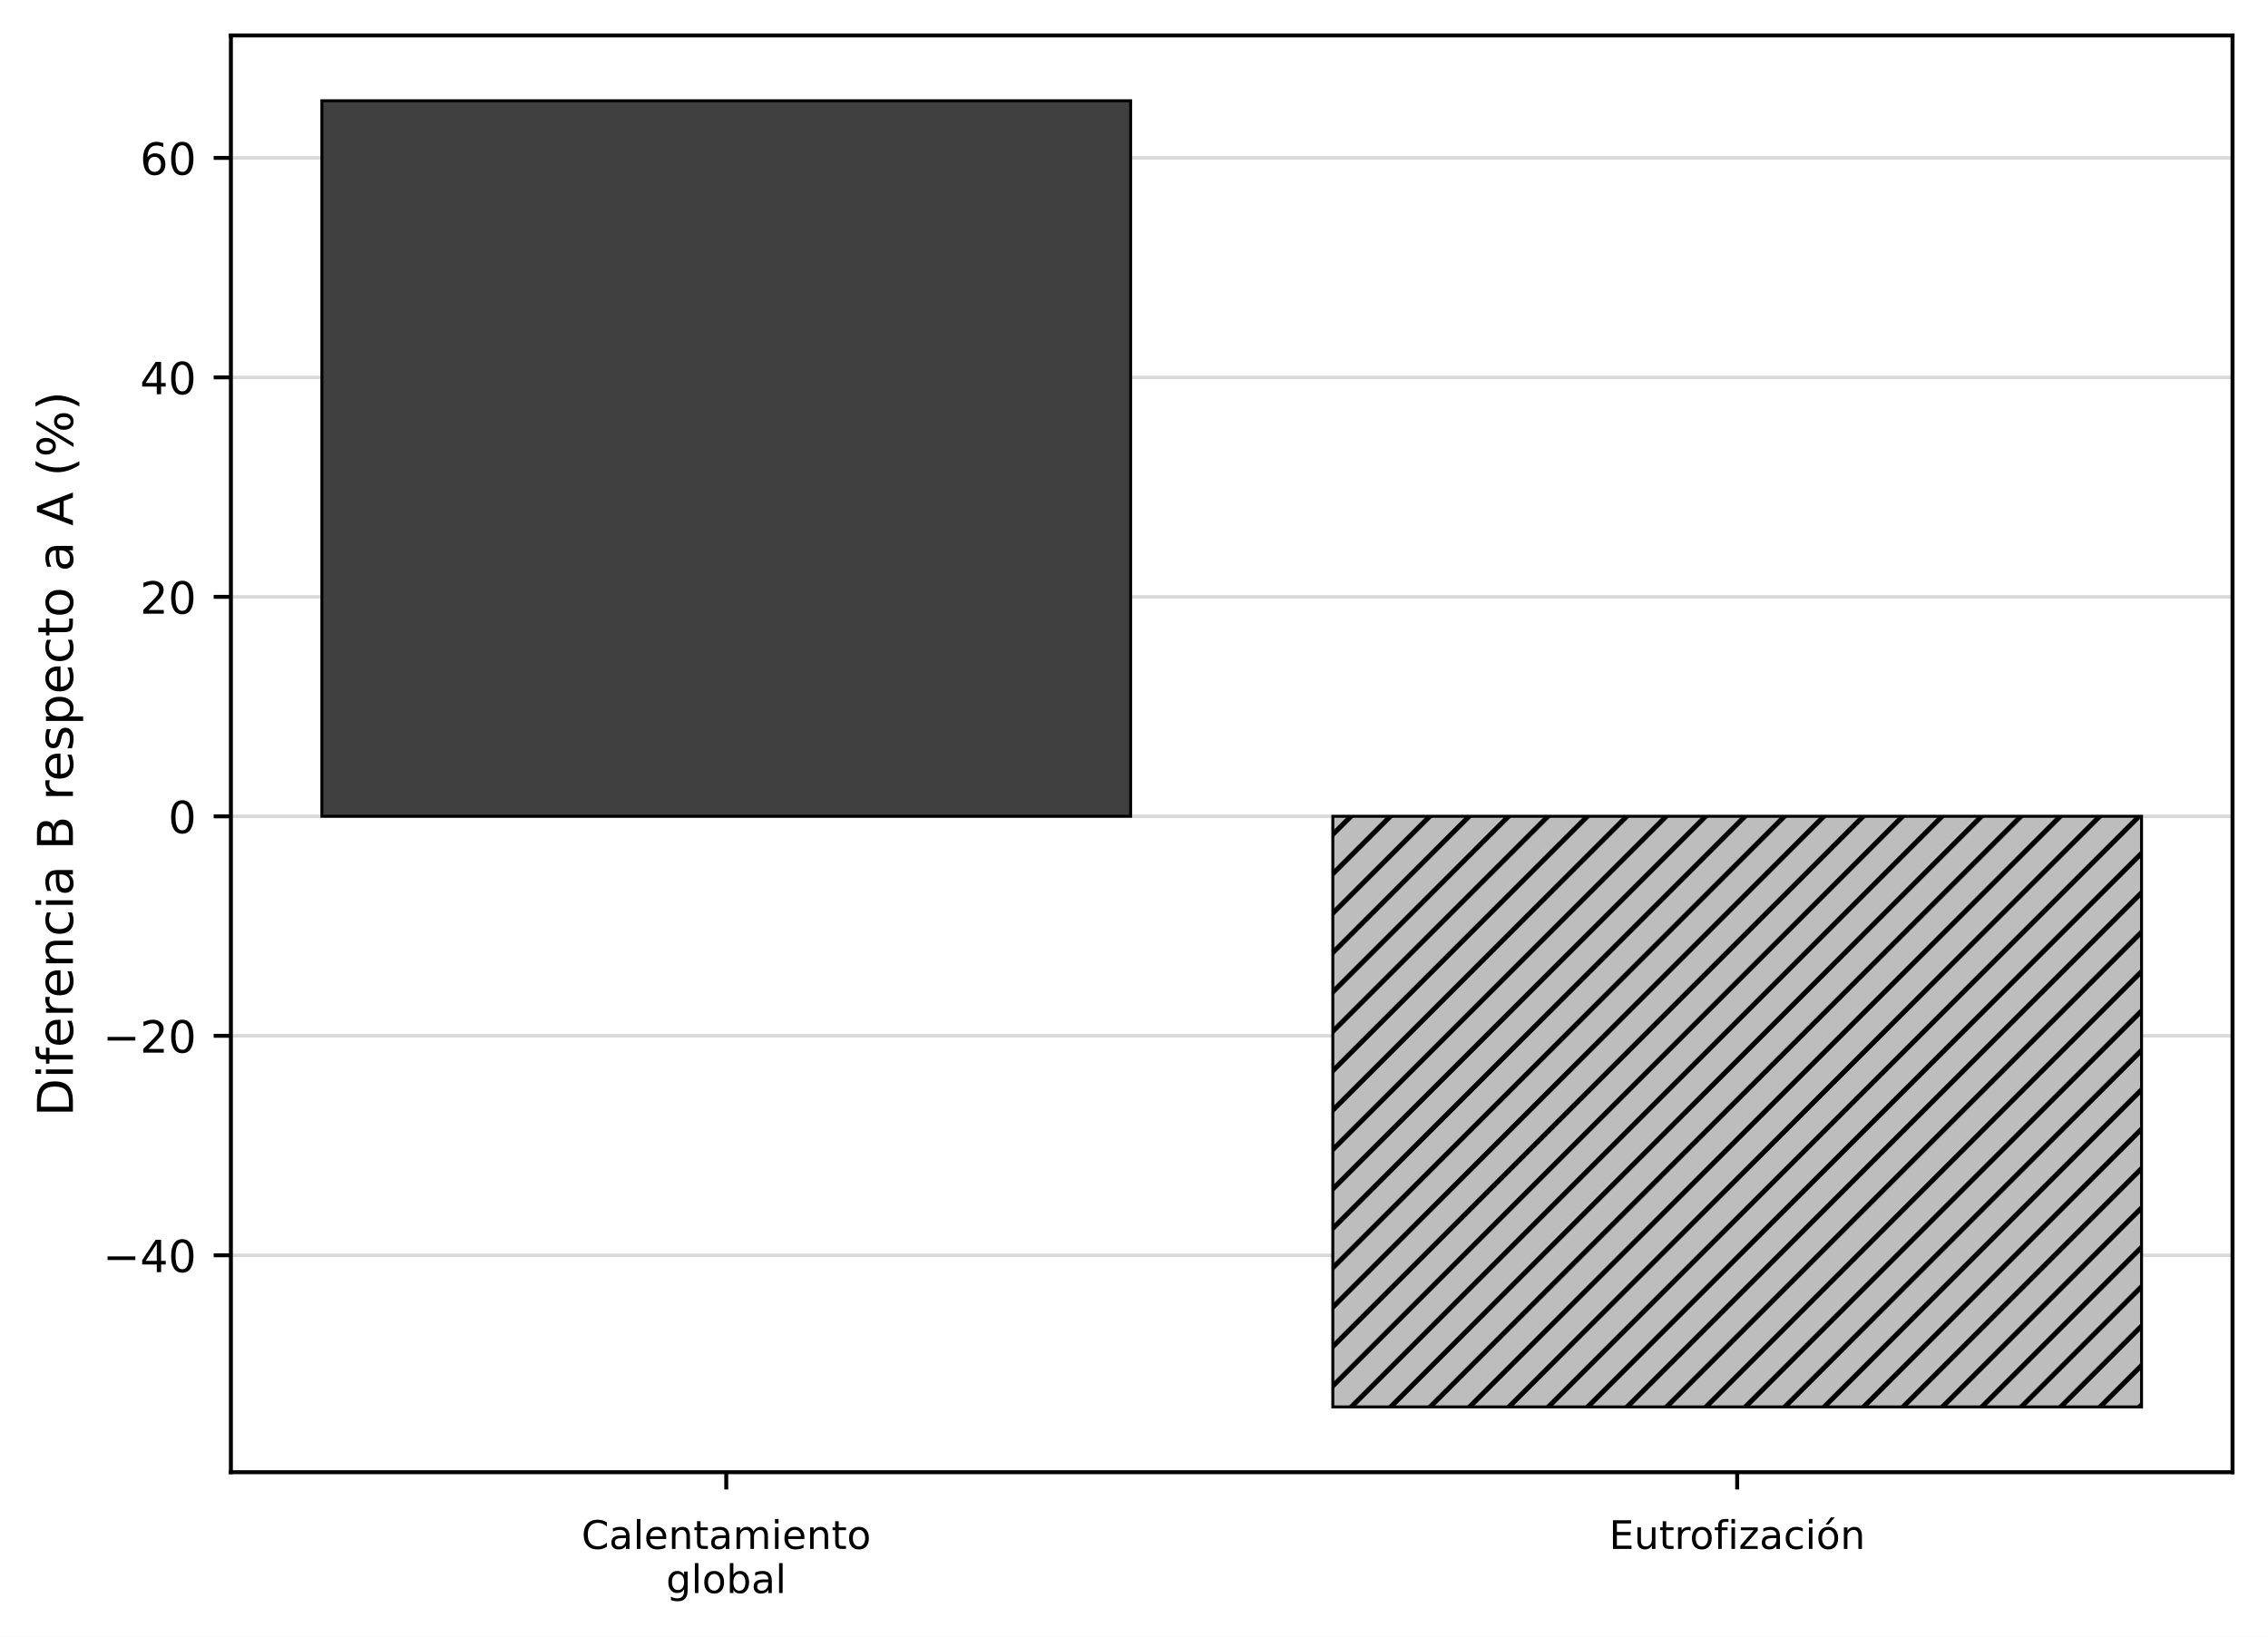
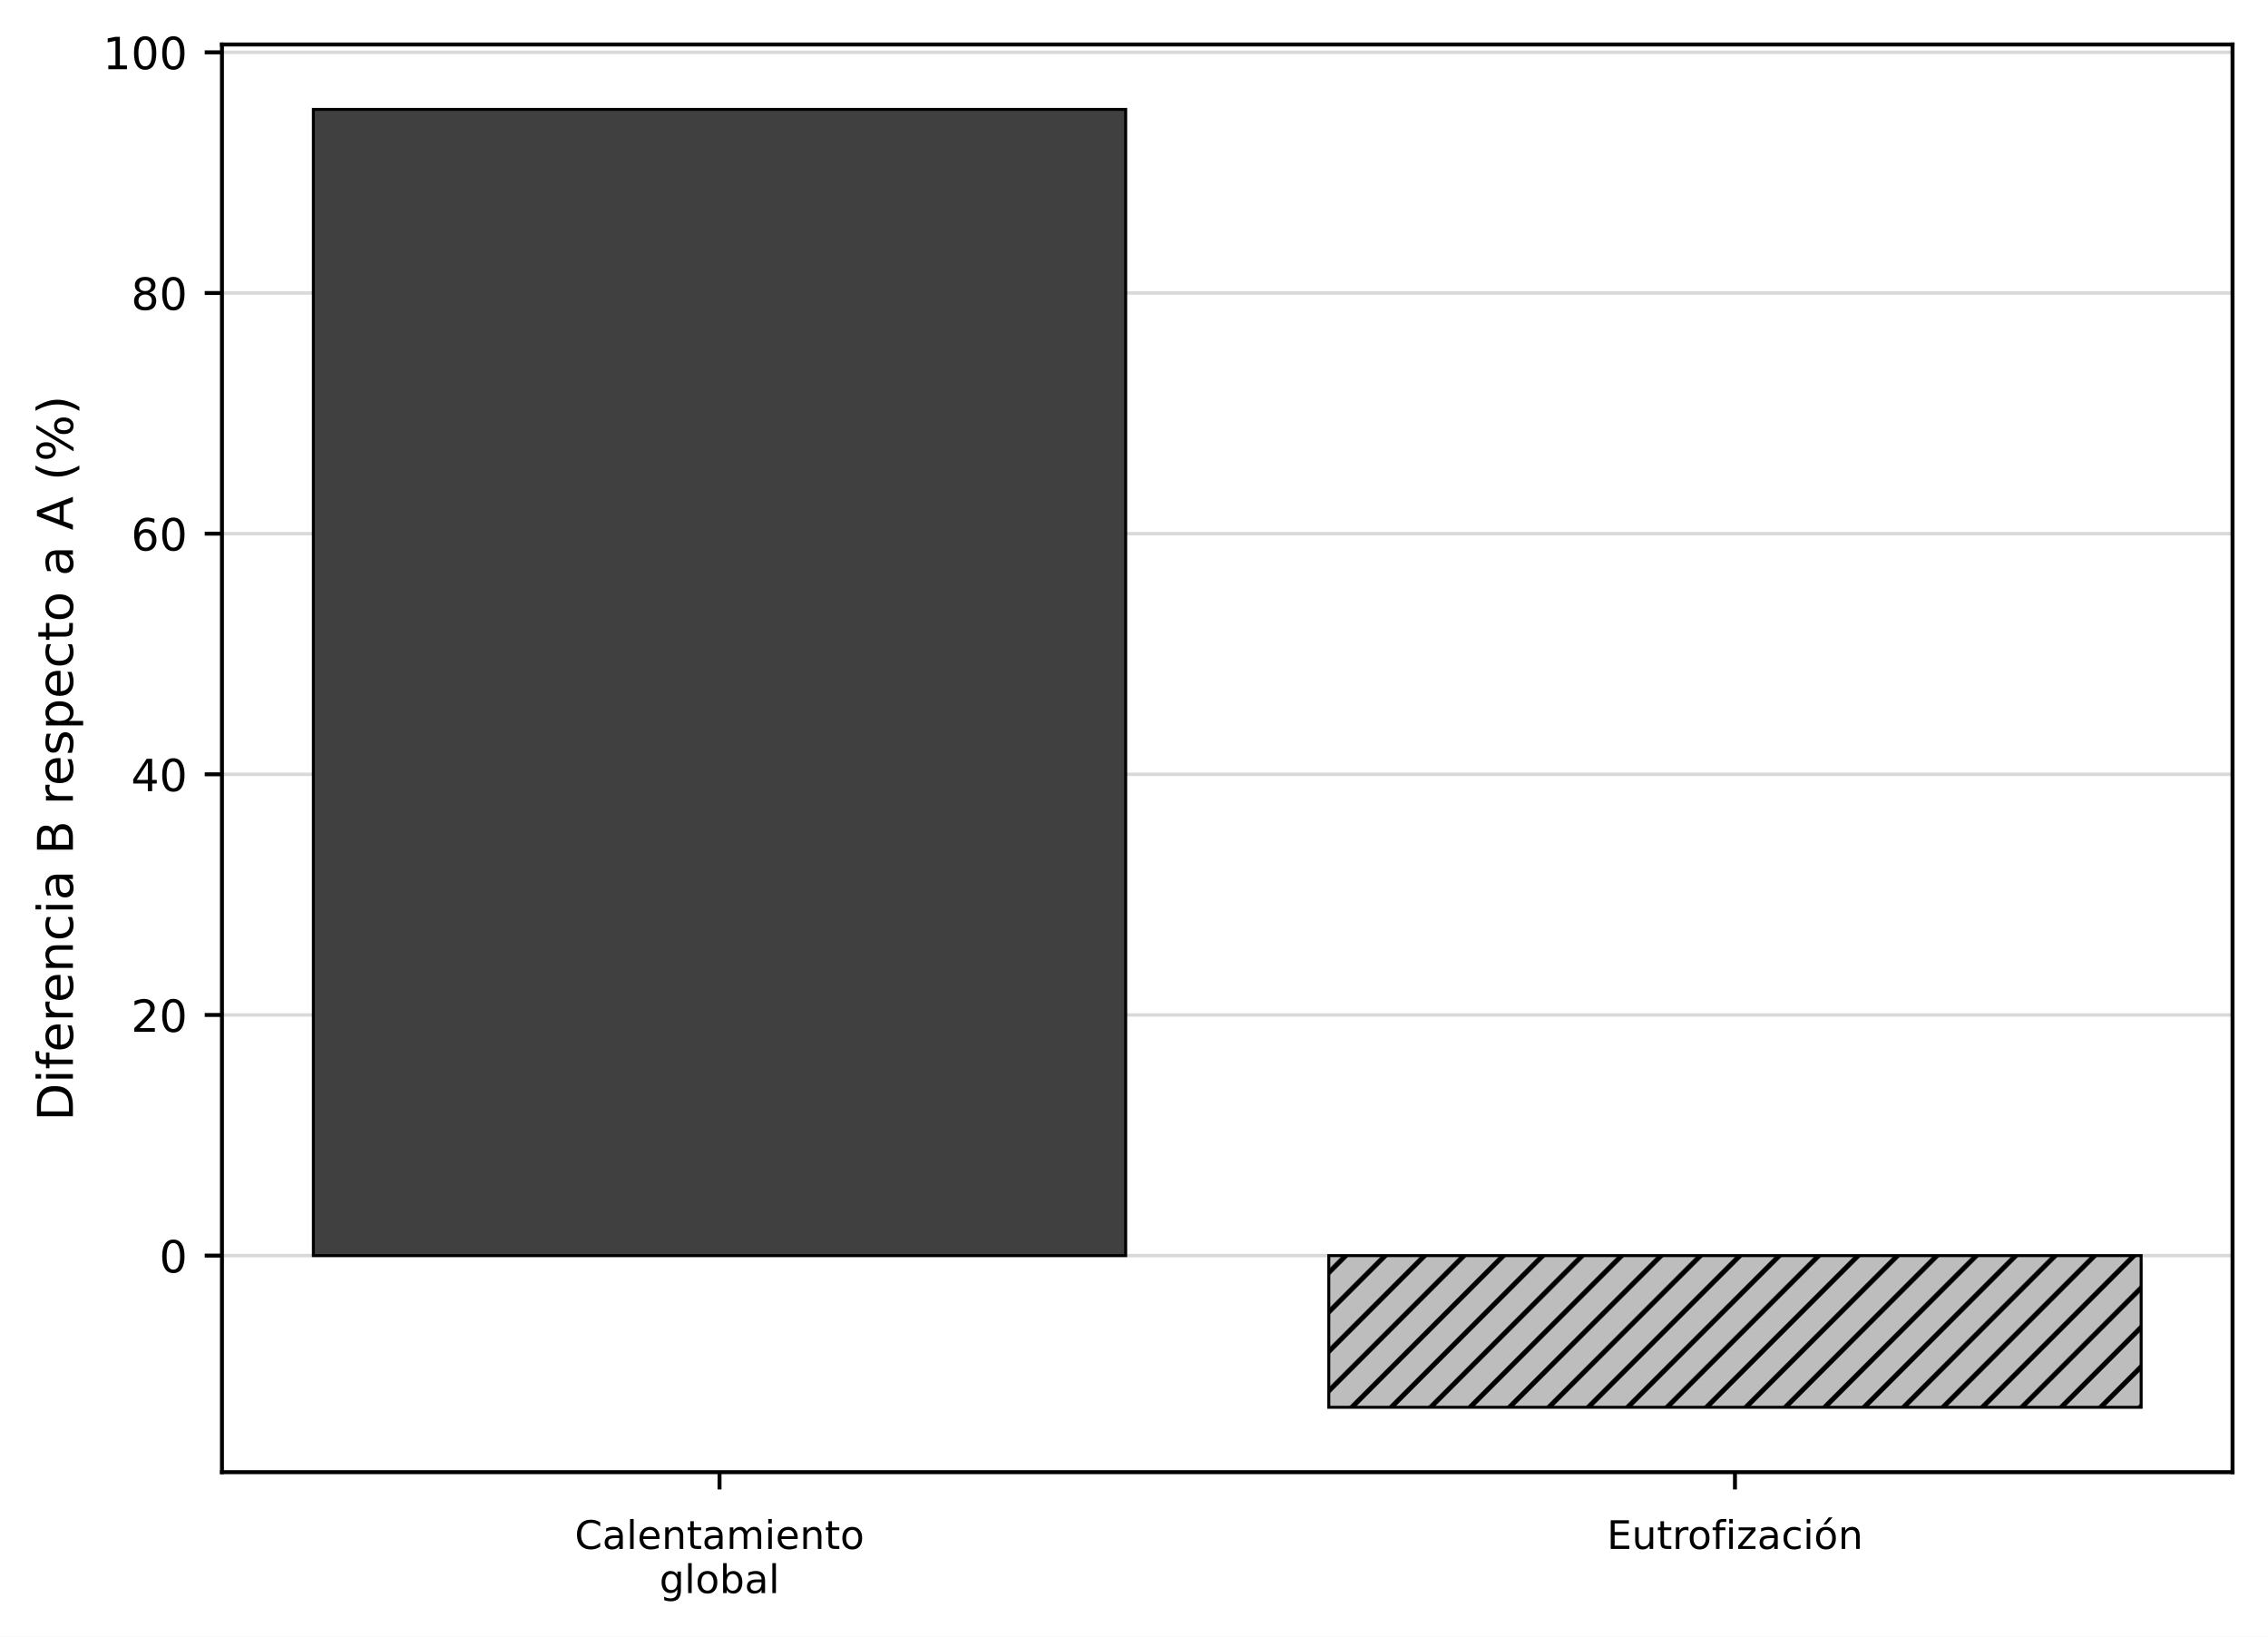
- <svg xmlns="http://www.w3.org/2000/svg" xmlns:xlink="http://www.w3.org/1999/xlink" width="460.402pt" height="332.349pt" viewBox="0 0 460.402 332.349" version="1.1">
+ <svg xmlns="http://www.w3.org/2000/svg" xmlns:xlink="http://www.w3.org/1999/xlink" width="460.387pt" height="332.167pt" viewBox="0 0 460.387 332.167" version="1.1">
  <defs>
    <style type="text/css">*{stroke-linejoin: round; stroke-linecap: butt}</style>
  </defs>
  <g id="figure_1">
    <g id="patch_1">
-       <path d="M 0 332.349 L 460.402 332.349 L 460.402 0 L 0 0 z " style="fill: #ffffff" />
+       <path d="M 0 332.167 L 460.387 332.167 L 460.387 0 L 0 0 z " style="fill: #ffffff" />
    </g>
    <g id="axes_1">
      <g id="patch_2">
-         <path d="M 46.872 298.948 L 453.202 298.948 L 453.202 7.2 L 46.872 7.2 z " style="fill: #ffffff" />
+         <path d="M 45.057 298.766 L 453.187 298.766 L 453.187 9.029 L 45.057 9.029 z " style="fill: #ffffff" />
      </g>
      <g id="matplotlib.axis_1">
        <g id="xtick_1">
          <g id="line2d_1">
            <defs>
              <path id="m8512bdd903" d="M 0 0 L 0 3.5 " style="stroke: #000000; stroke-width: 0.8" />
            </defs>
            <g>
-               <use xlink:href="#m8512bdd903" x="147.429" y="298.948" style="stroke: #000000; stroke-width: 0.8" />
+               <use xlink:href="#m8512bdd903" x="146.059" y="298.766" style="stroke: #000000; stroke-width: 0.8" />
            </g>
          </g>
          <g id="text_1">
-             <text style="font-size: 8px; font-family: 'DejaVu Sans'" transform="translate(118.0381 314.5267)">Calentamiento</text>
-             <text style="font-size: 8px; font-family: 'DejaVu Sans'" transform="translate(135.2288 323.485)">global</text>
+             <text style="font-size: 8px; font-family: 'DejaVu Sans'" transform="translate(116.6681 314.3452)">Calentamiento</text>
+             <text style="font-size: 8px; font-family: 'DejaVu Sans'" transform="translate(133.8587 323.3034)">global</text>
          </g>
        </g>
        <g id="xtick_2">
          <g id="line2d_2">
            <g>
-               <use xlink:href="#m8512bdd903" x="352.646" y="298.948" style="stroke: #000000; stroke-width: 0.8" />
+               <use xlink:href="#m8512bdd903" x="352.185" y="298.766" style="stroke: #000000; stroke-width: 0.8" />
            </g>
          </g>
          <g id="text_2">
-             <text style="font-size: 8px; font-family: 'DejaVu Sans'; text-anchor: middle" x="352.646" y="314.527" transform="rotate(-0 352.6459 314.5267)">Eutrofización</text>
+             <text style="font-size: 8px; font-family: 'DejaVu Sans'; text-anchor: middle" x="352.185" y="314.345" transform="rotate(-0 352.185 314.3452)">Eutrofización</text>
          </g>
        </g>
      </g>
      <g id="matplotlib.axis_2">
        <g id="ytick_1">
          <g id="line2d_3">
-             <path d="M 46.872 254.892 L 453.202 254.892 " clip-path="url(#p6a966e28d5)" style="fill: none; stroke: #d9d9d9; stroke-width: 0.7; stroke-linecap: square" />
+             <path d="M 45.057 254.82 L 453.187 254.82 " clip-path="url(#p08a6cb5004)" style="fill: none; stroke: #d9d9d9; stroke-width: 0.7; stroke-linecap: square" />
          </g>
          <g id="line2d_4">
            <defs>
              <path id="me50acbb753" d="M 0 0 L -3.5 0 " style="stroke: #000000; stroke-width: 0.8" />
            </defs>
            <g>
-               <use xlink:href="#me50acbb753" x="46.872" y="254.892" style="stroke: #000000; stroke-width: 0.8" />
+               <use xlink:href="#me50acbb753" x="45.057" y="254.82" style="stroke: #000000; stroke-width: 0.8" />
            </g>
          </g>
          <g id="text_3">
-             <text style="font-size: 9px; font-family: 'DejaVu Sans'; text-anchor: end" x="39.872" y="258.311" transform="rotate(-0 39.87234 258.3109)">−40</text>
+             <text style="font-size: 9px; font-family: 'DejaVu Sans'; text-anchor: end" x="38.057" y="258.24" transform="rotate(-0 38.05687 258.2398)">0</text>
          </g>
        </g>
        <g id="ytick_2">
          <g id="line2d_5">
-             <path d="M 46.872 210.325 L 453.202 210.325 " clip-path="url(#p6a966e28d5)" style="fill: none; stroke: #d9d9d9; stroke-width: 0.7; stroke-linecap: square" />
+             <path d="M 45.057 205.98 L 453.187 205.98 " clip-path="url(#p08a6cb5004)" style="fill: none; stroke: #d9d9d9; stroke-width: 0.7; stroke-linecap: square" />
          </g>
          <g id="line2d_6">
            <g>
-               <use xlink:href="#me50acbb753" x="46.872" y="210.325" style="stroke: #000000; stroke-width: 0.8" />
+               <use xlink:href="#me50acbb753" x="45.057" y="205.98" style="stroke: #000000; stroke-width: 0.8" />
            </g>
          </g>
          <g id="text_4">
-             <text style="font-size: 9px; font-family: 'DejaVu Sans'; text-anchor: end" x="39.872" y="213.745" transform="rotate(-0 39.87234 213.7448)">−20</text>
+             <text style="font-size: 9px; font-family: 'DejaVu Sans'; text-anchor: end" x="38.057" y="209.4" transform="rotate(-0 38.05687 209.3995)">20</text>
          </g>
        </g>
        <g id="ytick_3">
          <g id="line2d_7">
-             <path d="M 46.872 165.759 L 453.202 165.759 " clip-path="url(#p6a966e28d5)" style="fill: none; stroke: #d9d9d9; stroke-width: 0.7; stroke-linecap: square" />
+             <path d="M 45.057 157.14 L 453.187 157.14 " clip-path="url(#p08a6cb5004)" style="fill: none; stroke: #d9d9d9; stroke-width: 0.7; stroke-linecap: square" />
          </g>
          <g id="line2d_8">
            <g>
-               <use xlink:href="#me50acbb753" x="46.872" y="165.759" style="stroke: #000000; stroke-width: 0.8" />
+               <use xlink:href="#me50acbb753" x="45.057" y="157.14" style="stroke: #000000; stroke-width: 0.8" />
            </g>
          </g>
          <g id="text_5">
-             <text style="font-size: 9px; font-family: 'DejaVu Sans'; text-anchor: end" x="39.872" y="169.179" transform="rotate(-0 39.87234 169.1786)">0</text>
+             <text style="font-size: 9px; font-family: 'DejaVu Sans'; text-anchor: end" x="38.057" y="160.559" transform="rotate(-0 38.05687 160.5593)">40</text>
          </g>
        </g>
        <g id="ytick_4">
          <g id="line2d_9">
-             <path d="M 46.872 121.193 L 453.202 121.193 " clip-path="url(#p6a966e28d5)" style="fill: none; stroke: #d9d9d9; stroke-width: 0.7; stroke-linecap: square" />
+             <path d="M 45.057 108.3 L 453.187 108.3 " clip-path="url(#p08a6cb5004)" style="fill: none; stroke: #d9d9d9; stroke-width: 0.7; stroke-linecap: square" />
          </g>
          <g id="line2d_10">
            <g>
-               <use xlink:href="#me50acbb753" x="46.872" y="121.193" style="stroke: #000000; stroke-width: 0.8" />
+               <use xlink:href="#me50acbb753" x="45.057" y="108.3" style="stroke: #000000; stroke-width: 0.8" />
            </g>
          </g>
          <g id="text_6">
-             <text style="font-size: 9px; font-family: 'DejaVu Sans'; text-anchor: end" x="39.872" y="124.612" transform="rotate(-0 39.87234 124.6124)">20</text>
+             <text style="font-size: 9px; font-family: 'DejaVu Sans'; text-anchor: end" x="38.057" y="111.719" transform="rotate(-0 38.05687 111.7191)">60</text>
          </g>
        </g>
        <g id="ytick_5">
          <g id="line2d_11">
-             <path d="M 46.872 76.627 L 453.202 76.627 " clip-path="url(#p6a966e28d5)" style="fill: none; stroke: #d9d9d9; stroke-width: 0.7; stroke-linecap: square" />
+             <path d="M 45.057 59.46 L 453.187 59.46 " clip-path="url(#p08a6cb5004)" style="fill: none; stroke: #d9d9d9; stroke-width: 0.7; stroke-linecap: square" />
          </g>
          <g id="line2d_12">
            <g>
-               <use xlink:href="#me50acbb753" x="46.872" y="76.627" style="stroke: #000000; stroke-width: 0.8" />
+               <use xlink:href="#me50acbb753" x="45.057" y="59.46" style="stroke: #000000; stroke-width: 0.8" />
            </g>
          </g>
          <g id="text_7">
-             <text style="font-size: 9px; font-family: 'DejaVu Sans'; text-anchor: end" x="39.872" y="80.046" transform="rotate(-0 39.87234 80.04624)">40</text>
+             <text style="font-size: 9px; font-family: 'DejaVu Sans'; text-anchor: end" x="38.057" y="62.879" transform="rotate(-0 38.05687 62.87883)">80</text>
          </g>
        </g>
        <g id="ytick_6">
          <g id="line2d_13">
-             <path d="M 46.872 32.061 L 453.202 32.061 " clip-path="url(#p6a966e28d5)" style="fill: none; stroke: #d9d9d9; stroke-width: 0.7; stroke-linecap: square" />
+             <path d="M 45.057 10.619 L 453.187 10.619 " clip-path="url(#p08a6cb5004)" style="fill: none; stroke: #d9d9d9; stroke-width: 0.7; stroke-linecap: square" />
          </g>
          <g id="line2d_14">
            <g>
-               <use xlink:href="#me50acbb753" x="46.872" y="32.061" style="stroke: #000000; stroke-width: 0.8" />
+               <use xlink:href="#me50acbb753" x="45.057" y="10.619" style="stroke: #000000; stroke-width: 0.8" />
            </g>
          </g>
          <g id="text_8">
-             <text style="font-size: 9px; font-family: 'DejaVu Sans'; text-anchor: end" x="39.872" y="35.48" transform="rotate(-0 39.87234 35.48007)">60</text>
+             <text style="font-size: 9px; font-family: 'DejaVu Sans'; text-anchor: end" x="38.057" y="14.039" transform="rotate(-0 38.05687 14.03859)">100</text>
          </g>
        </g>
        <g id="text_9">
-           <text style="font-size: 10px; font-family: 'DejaVu Sans'; text-anchor: middle" x="14.798" y="153.074" transform="rotate(-90 14.79844 153.074)">Diferencia B respecto a A (%)</text>
+           <text style="font-size: 10px; font-family: 'DejaVu Sans'; text-anchor: middle" x="14.798" y="153.898" transform="rotate(-90 14.79844 153.8978)">Diferencia B respecto a A (%)</text>
        </g>
      </g>
      <g id="patch_3">
-         <path d="M 65.342 165.759 L 229.516 165.759 L 229.516 20.461 L 65.342 20.461 z " clip-path="url(#p6a966e28d5)" style="fill: #404040; stroke: #000000; stroke-width: 0.6; stroke-linejoin: miter" />
+         <path d="M 63.608 254.82 L 228.509 254.82 L 228.509 22.199 L 63.608 22.199 z " clip-path="url(#p08a6cb5004)" style="fill: #404040; stroke: #000000; stroke-width: 0.6; stroke-linejoin: miter" />
      </g>
      <g id="patch_4">
-         <path d="M 270.559 165.759 L 434.733 165.759 L 434.733 285.687 L 270.559 285.687 z " clip-path="url(#p6a966e28d5)" style="fill: url(#hba91143bd5); stroke: #000000; stroke-width: 0.6; stroke-linejoin: miter" />
+         <path d="M 269.735 254.82 L 434.636 254.82 L 434.636 285.597 L 269.735 285.597 z " clip-path="url(#p08a6cb5004)" style="fill: url(#hba91143bd5); stroke: #000000; stroke-width: 0.6; stroke-linejoin: miter" />
      </g>
      <g id="patch_5">
-         <path d="M 46.872 298.948 L 46.872 7.2 " style="fill: none; stroke: #000000; stroke-width: 0.8; stroke-linejoin: miter; stroke-linecap: square" />
+         <path d="M 45.057 298.766 L 45.057 9.029 " style="fill: none; stroke: #000000; stroke-width: 0.8; stroke-linejoin: miter; stroke-linecap: square" />
      </g>
      <g id="patch_6">
-         <path d="M 453.202 298.948 L 453.202 7.2 " style="fill: none; stroke: #000000; stroke-width: 0.8; stroke-linejoin: miter; stroke-linecap: square" />
+         <path d="M 453.187 298.766 L 453.187 9.029 " style="fill: none; stroke: #000000; stroke-width: 0.8; stroke-linejoin: miter; stroke-linecap: square" />
      </g>
      <g id="patch_7">
-         <path d="M 46.872 298.948 L 453.202 298.948 " style="fill: none; stroke: #000000; stroke-width: 0.8; stroke-linejoin: miter; stroke-linecap: square" />
+         <path d="M 45.057 298.766 L 453.187 298.766 " style="fill: none; stroke: #000000; stroke-width: 0.8; stroke-linejoin: miter; stroke-linecap: square" />
      </g>
      <g id="patch_8">
-         <path d="M 46.872 7.2 L 453.202 7.2 " style="fill: none; stroke: #000000; stroke-width: 0.8; stroke-linejoin: miter; stroke-linecap: square" />
+         <path d="M 45.057 9.029 L 453.187 9.029 " style="fill: none; stroke: #000000; stroke-width: 0.8; stroke-linejoin: miter; stroke-linecap: square" />
      </g>
    </g>
  </g>
  <defs>
-     <clipPath id="p6a966e28d5">
-       <rect x="46.872" y="7.2" width="406.33" height="291.748" />
+     <clipPath id="p08a6cb5004">
+       <rect x="45.057" y="9.029" width="408.13" height="289.737" />
    </clipPath>
  </defs>
  <defs>
    <pattern id="hba91143bd5" patternUnits="userSpaceOnUse" x="0" y="0" width="72" height="72">
      <rect x="0" y="0" width="73" height="73" fill="#bdbdbd" />
      <path d="M -36 36 L 36 -36 M -32 40 L 40 -32 M -28 44 L 44 -28 M -24 48 L 48 -24 M -20 52 L 52 -20 M -16 56 L 56 -16 M -12 60 L 60 -12 M -8 64 L 64 -8 M -4 68 L 68 -4 M 0 72 L 72 0 M 4 76 L 76 4 M 8 80 L 80 8 M 12 84 L 84 12 M 16 88 L 88 16 M 20 92 L 92 20 M 24 96 L 96 24 M 28 100 L 100 28 M 32 104 L 104 32 M 36 108 L 108 36 " style="fill: #000000; stroke: #000000; stroke-width: 1.0; stroke-linecap: butt; stroke-linejoin: miter" />
    </pattern>
  </defs>
</svg>
